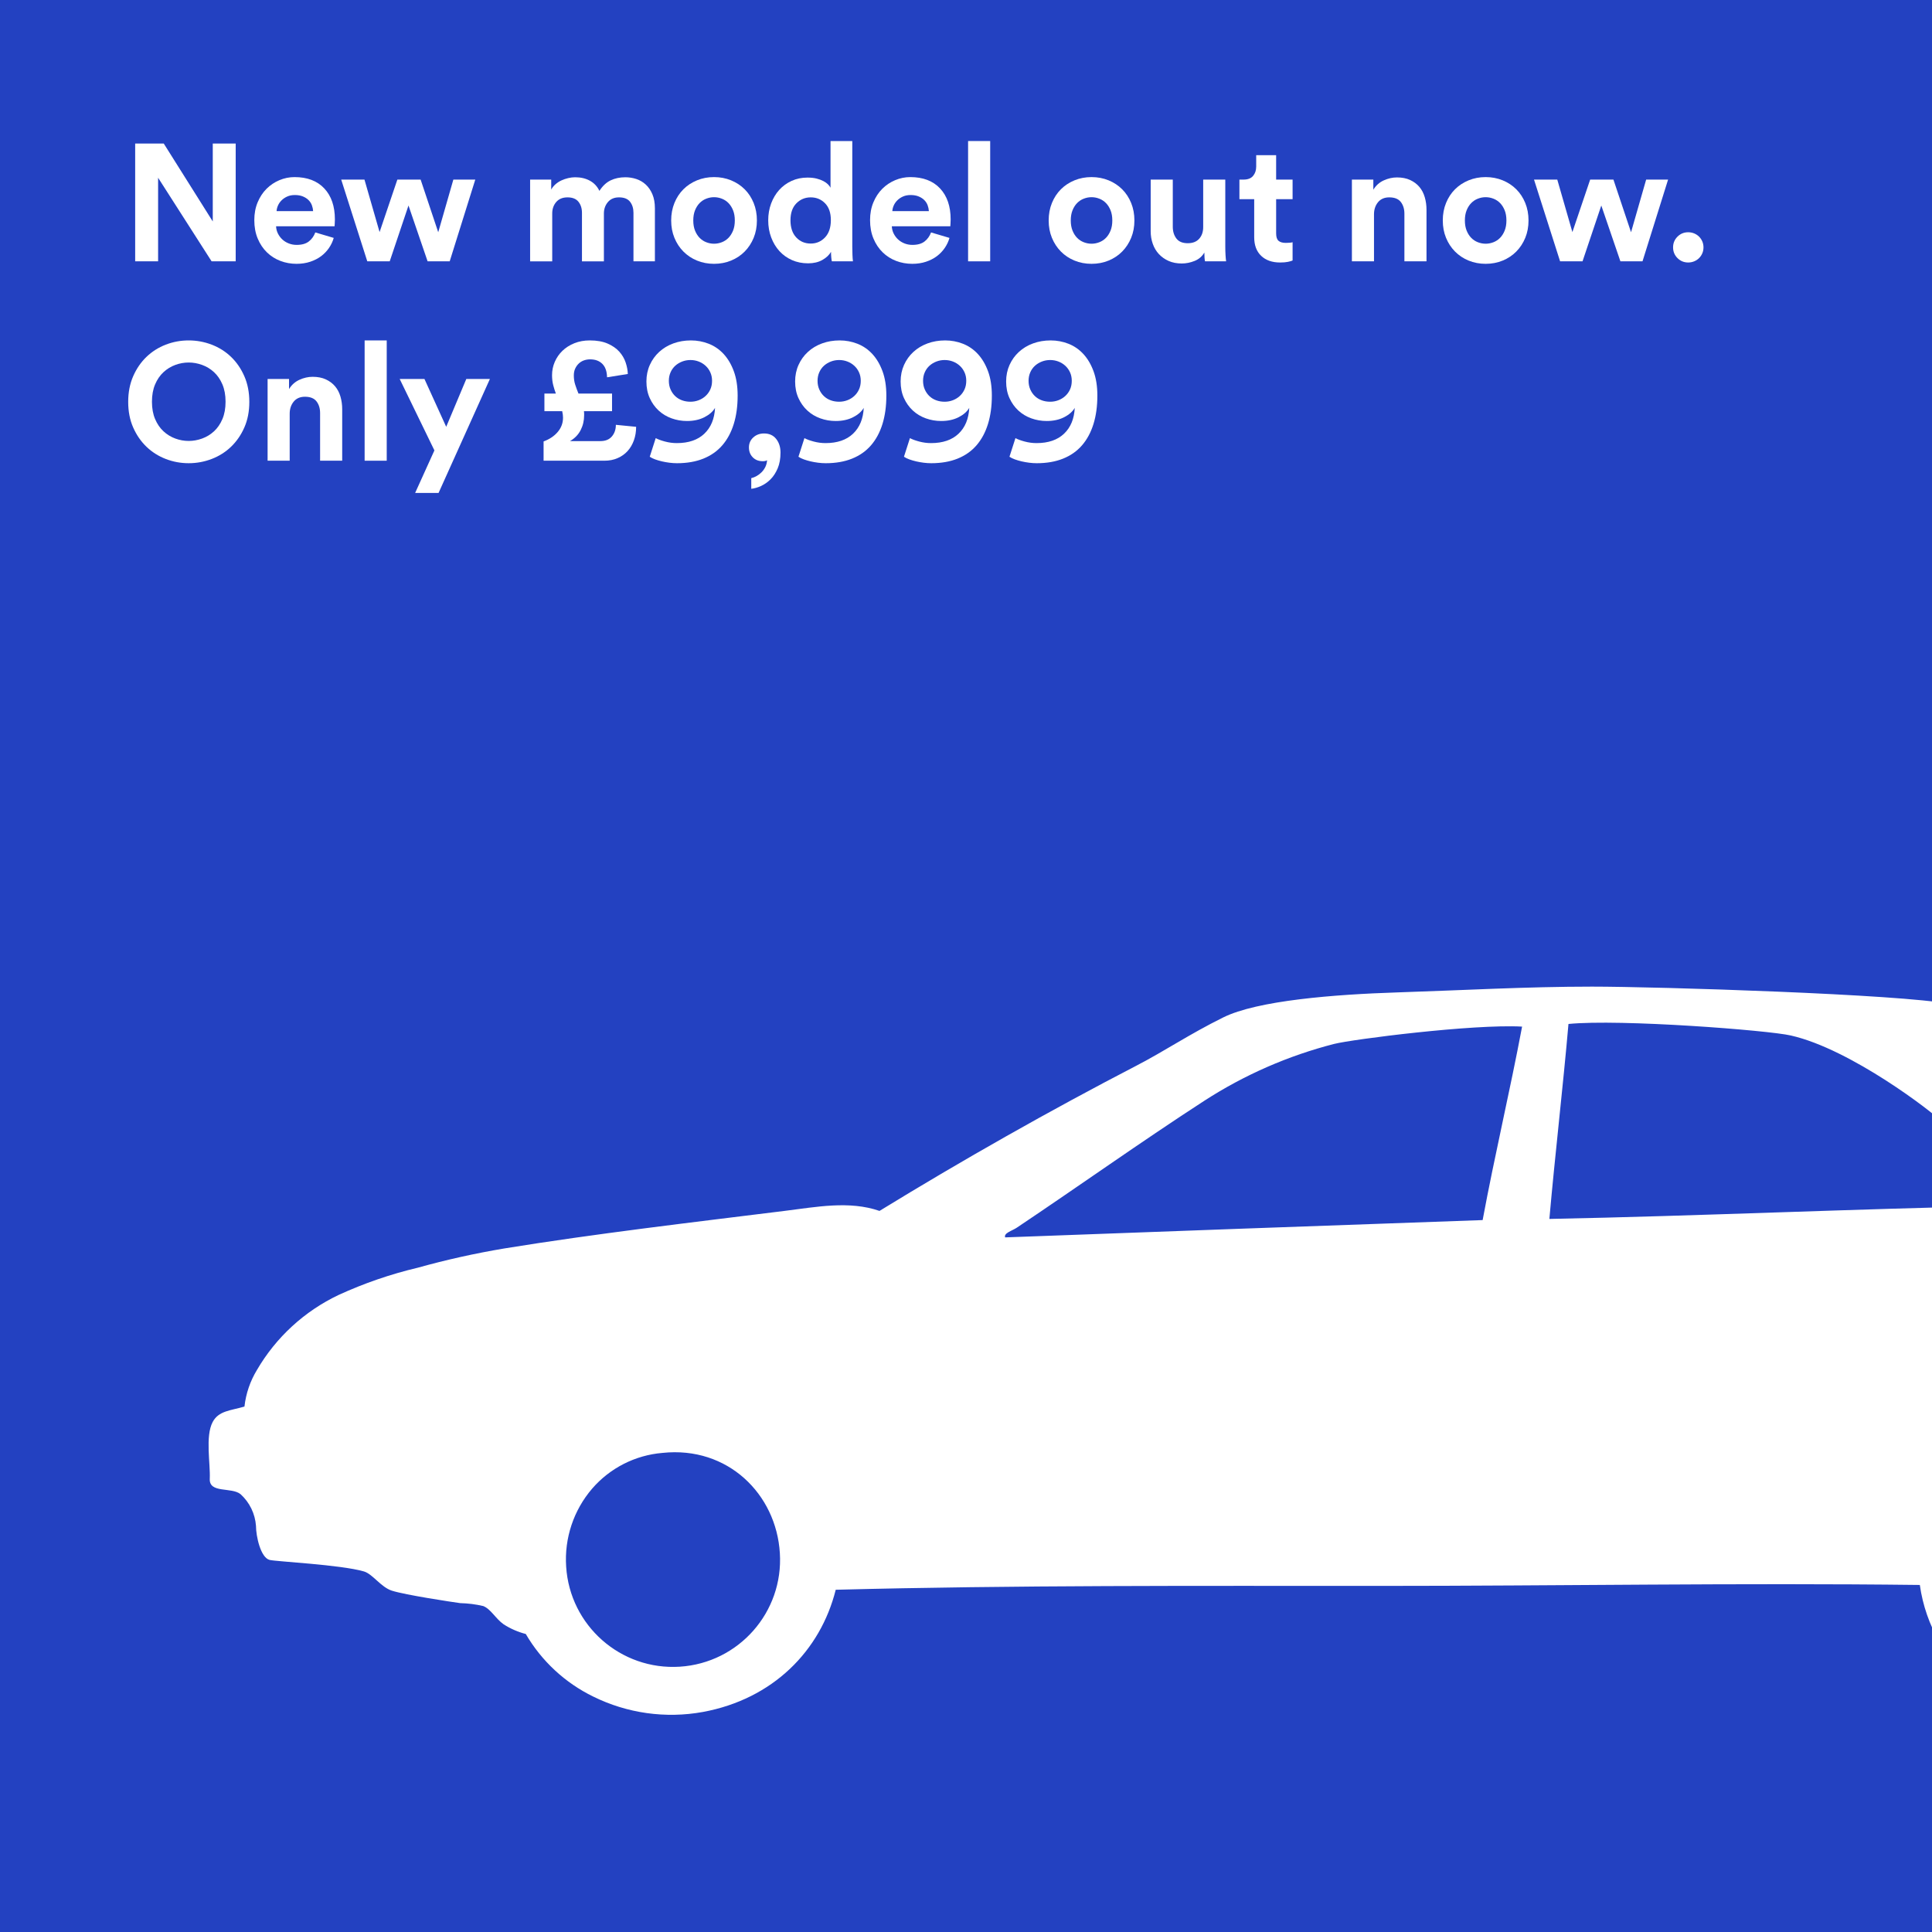
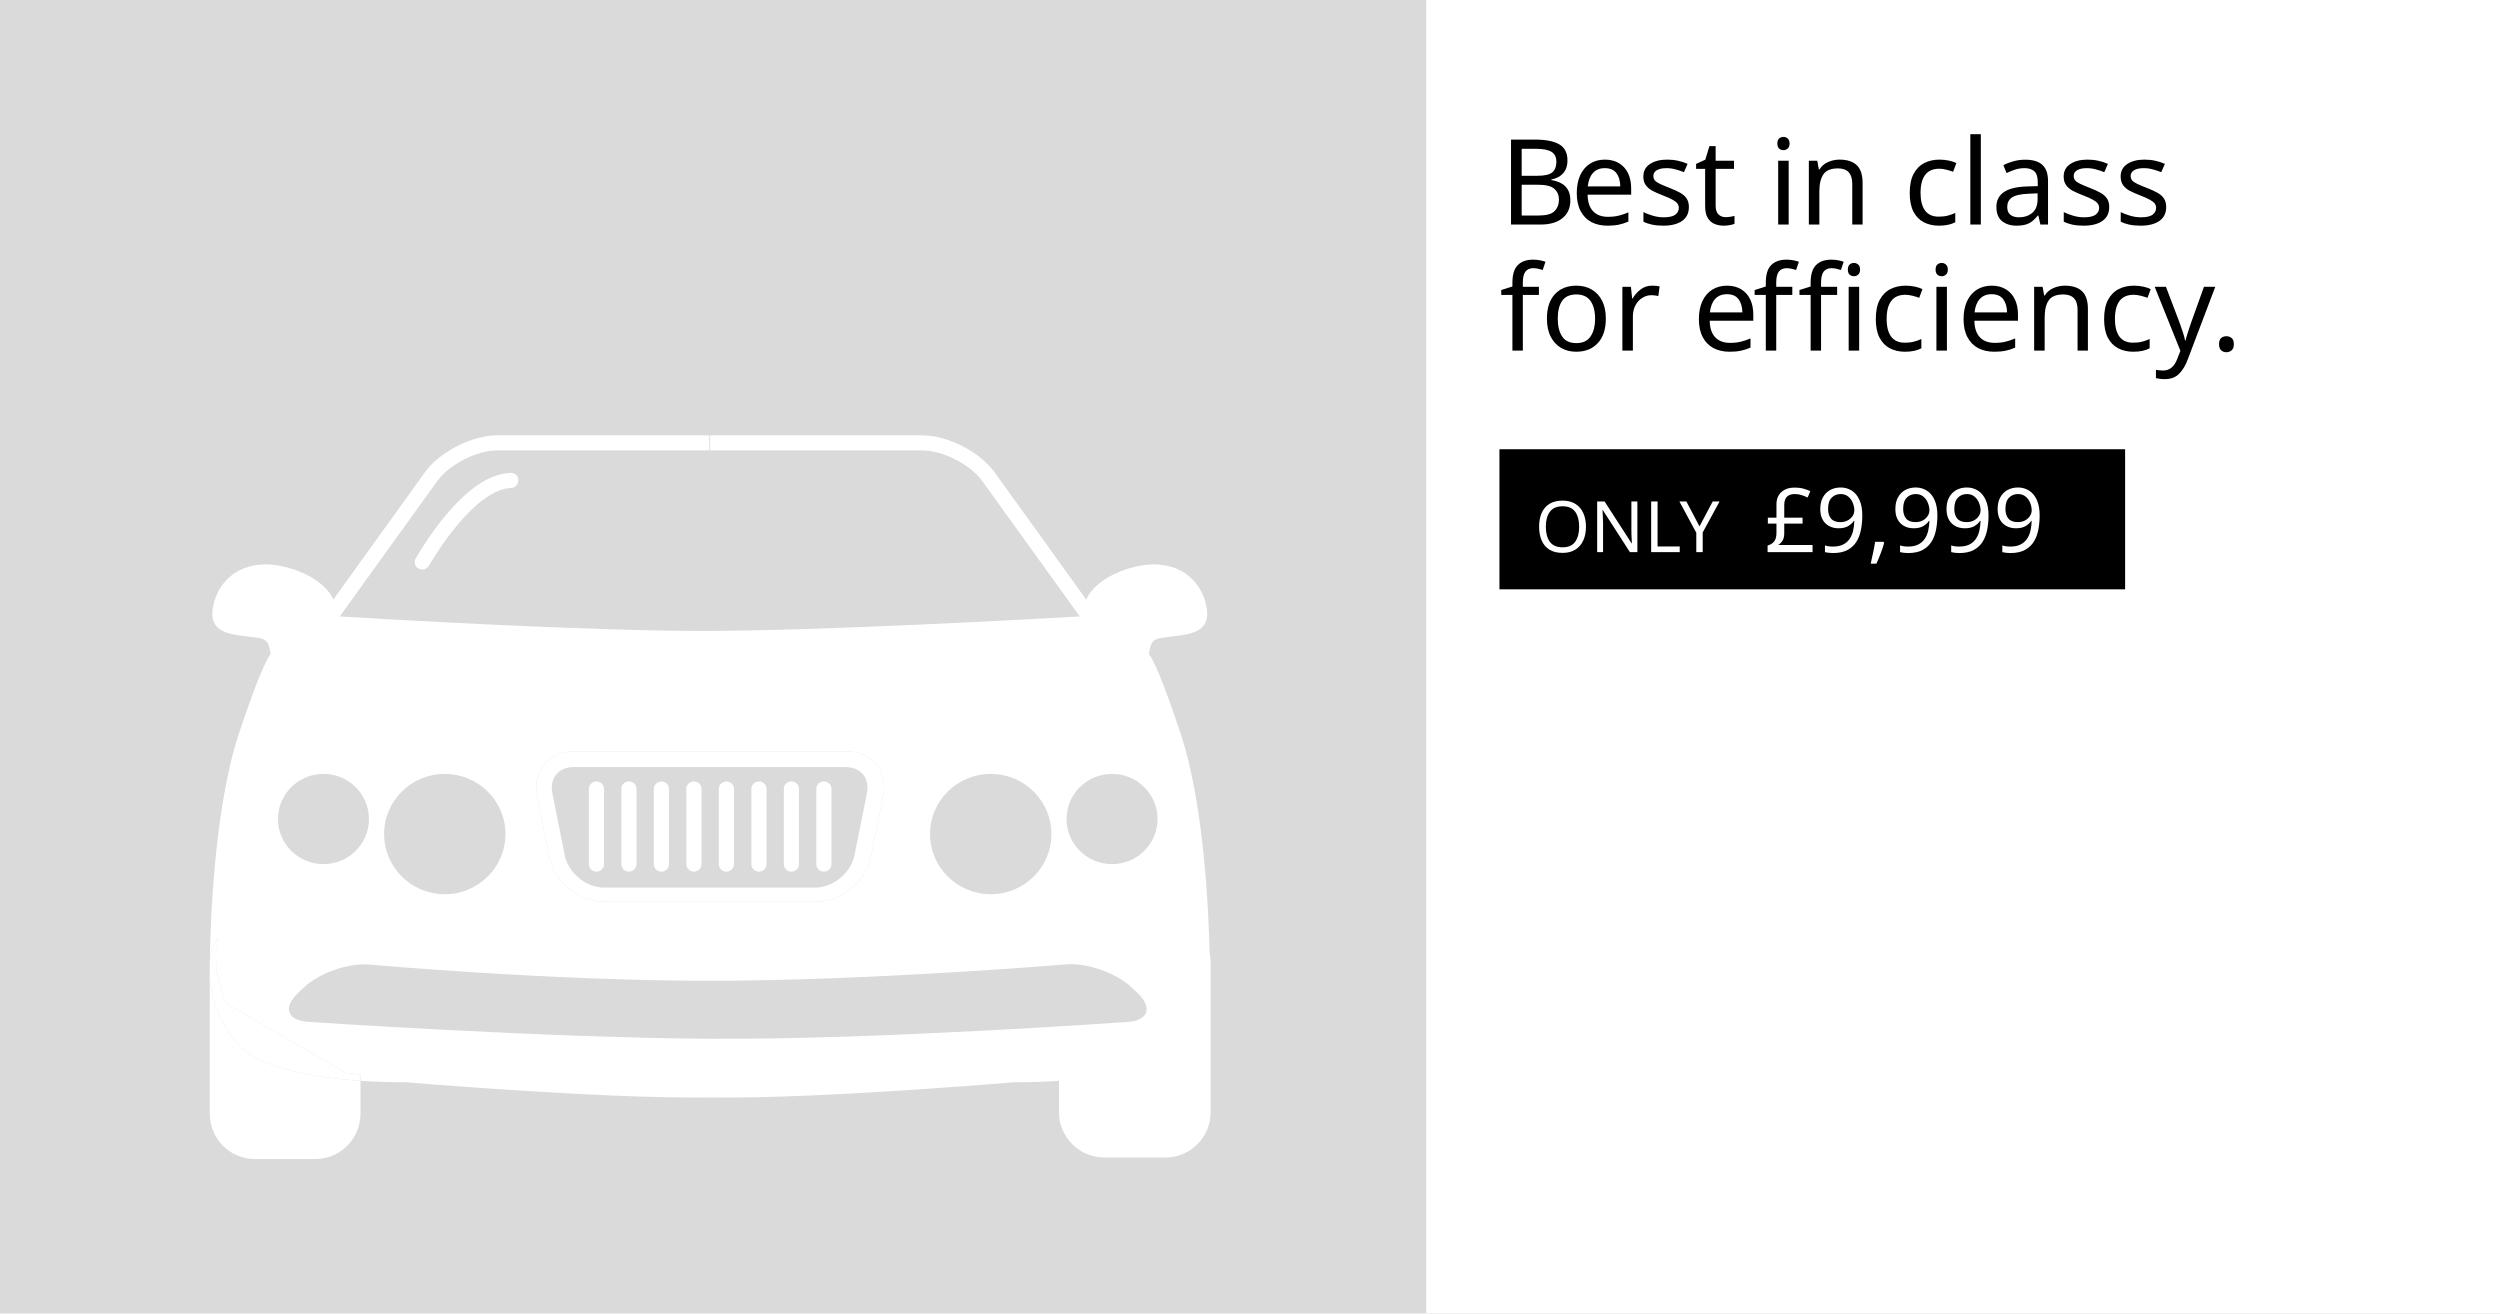
- <svg xmlns="http://www.w3.org/2000/svg" version="1.1" id="Layer_1" x="0px" y="0px" width="500px" height="500px" viewBox="-218 -218 500 500" enable-background="new -218 -218 500 500" xml:space="preserve">
-   <rect x="-218" y="-218" fill="#2341C1" width="500" height="500" />
+ <svg xmlns="http://www.w3.org/2000/svg" version="1.1" id="Ebene_1" x="0px" y="0px" width="476px" height="250px" viewBox="0 0 476 250" enable-background="new 0 0 476 250" xml:space="preserve">
+   <rect fill="#FFFFFF" width="476" height="250" />
+   <rect fill="#DADADA" width="271.553" height="250" />
+   <text transform="matrix(1 0 0 1 285.4941 42.7505)">
+     <tspan x="0" y="0" font-family="'CircularAir-Bold'" font-size="22.641">B</tspan>
+     <tspan x="13.471" y="0" font-family="'CircularAir-Bold'" font-size="22.641">est in class</tspan>
+     <tspan x="0" y="24" font-family="'CircularAir-Bold'" font-size="22.641">for e</tspan>
+     <tspan x="48.248" y="24" font-family="'CircularAir-Bold'" font-size="22.641">f</tspan>
+     <tspan x="56.783" y="24" font-family="'CircularAir-Bold'" font-size="22.641">ficiency.</tspan>
+   </text>
+   <rect x="285.494" y="85.536" width="119.128" height="26.673" />
+   <text transform="matrix(1 0 0 1 292.2178 105.1299)">
+     <tspan x="0" y="0" fill="#FFFFFF" font-family="'CircularAir-Bold'" font-size="13.531">ONLY </tspan>
+     <tspan x="43.785" y="0" fill="#FFFFFF" font-family="'CircularAir-Bold'" font-size="17.02">£9,999</tspan>
+   </text>
+   <path fill="#FFFFFF" d="M138.309,165.961c0.774,0,1.442-0.628,1.442-1.404v-14.379c0-0.745-0.637-1.394-1.442-1.394  c-0.774,0-1.442,0.628-1.442,1.394v14.379C136.867,165.312,137.513,165.961,138.309,165.961z" />
+   <path fill="#FFFFFF" d="M132.125,165.961c0.766,0,1.443-0.628,1.443-1.404v-14.379c0-0.745-0.648-1.394-1.443-1.394  c-0.775,0-1.451,0.628-1.451,1.394v14.379C130.674,165.312,131.32,165.961,132.125,165.961z" />
+   <path fill="#FFFFFF" d="M125.941,165.961c0.767,0,1.434-0.628,1.434-1.404v-14.379c0-0.745-0.648-1.394-1.434-1.394  s-1.453,0.628-1.453,1.394v14.379C124.488,165.312,125.138,165.961,125.941,165.961z" />
+   <path fill="#FFFFFF" d="M119.748,165.961c0.775,0,1.443-0.628,1.443-1.404v-14.379c0-0.745-0.647-1.394-1.443-1.394  c-0.774,0-1.441,0.628-1.441,1.394v14.379C118.307,165.312,118.953,165.961,119.748,165.961z" />
+   <path fill="#FFFFFF" d="M113.555,165.961c0.785,0,1.453-0.628,1.453-1.404v-14.379c0-0.745-0.648-1.394-1.453-1.394  c-0.766,0-1.434,0.628-1.434,1.394v14.379C112.121,165.312,112.77,165.961,113.555,165.961z" />
+   <path fill="#FFFFFF" d="M156.87,165.961c0.775,0,1.442-0.628,1.442-1.404v-14.379c0-0.745-0.646-1.394-1.442-1.394  c-0.774,0-1.442,0.628-1.442,1.394v14.379C155.427,165.312,156.075,165.961,156.87,165.961z" />
+   <path fill="#FFFFFF" d="M144.494,165.961c0.785,0,1.453-0.628,1.453-1.404v-14.379c0-0.745-0.649-1.394-1.453-1.394  c-0.766,0-1.434,0.628-1.434,1.394v14.379C143.06,165.312,143.698,165.961,144.494,165.961z" />
+   <path fill="#FFFFFF" d="M150.687,165.961c0.774,0,1.442-0.628,1.442-1.404v-14.379c0-0.745-0.648-1.394-1.442-1.394  c-0.776,0-1.444,0.628-1.444,1.394v14.379C149.243,165.312,149.891,165.961,150.687,165.961z" />
+   <path fill="#FFFFFF" d="M104.643,163.251c0.941,4.692,5.574,8.441,10.344,8.441h40.46c4.771,0,9.403-3.778,10.346-8.441  l2.376-11.759c0.942-4.7-2.17-8.441-6.94-8.441h-52.023c-4.76,0-7.881,3.771-6.938,8.441L104.643,163.251z M109.256,146.046h51.716  c2.945,0,4.663,2.11,4.085,5.024l-2.366,11.79c-0.657,3.327-4.094,6.144-7.461,6.144h-40.222c-3.396,0-6.803-2.788-7.48-6.144  l-2.355-11.79C104.593,148.175,106.331,146.046,109.256,146.046z" />
+   <path fill="#FFFFFF" d="M96.318,90.126c-3.888,0.511-7.795,3.553-11.681,8.266c-1.452,1.766-2.788,3.641-4.004,5.516  c-0.433,0.657-0.806,1.266-1.13,1.815c-0.205,0.334-0.344,0.579-0.412,0.707c0,0-0.54,1.187,0.6,1.816  c1.139,0.646,1.924-0.433,1.924-0.433c0.254-0.462,0.756-1.295,1.452-2.355c1.148-1.797,2.434-3.583,3.809-5.242  c3.455-4.201,6.871-6.851,9.814-7.244c0.257-0.038,0.502-0.06,0.747-0.06c0,0,1.236-0.155,1.236-1.472  c0-1.314-1.236-1.394-1.236-1.394C97.064,90.047,96.69,90.076,96.318,90.126z" />
+   <path fill="#FFFFFF" d="M39.938,185.14v-0.441C39.937,184.978,39.938,185.14,39.938,185.14z" />
+   <path fill="#FFFFFF" d="M39.938,183.393v1.306c0-0.322,0.003-0.808,0.011-1.459C39.947,183.291,39.938,183.34,39.938,183.393z" />
  <g>
-     <path fill="#FFFFFF" d="M329.915,228.554h-12.959c-8.789-1.761-16.234-4.557-22.66-9.716c-8.418-6.541-13.963-16.095-15.446-26.652   c-46.586-0.563-93.511,0.247-140.282,0.247s-94.079-0.208-140.283,0.996c-3.954,15.817-16.269,28.29-34.383,31.627   c-9.646,1.753-19.598,0.354-28.391-3.993c-7.283-3.553-13.354-9.19-17.442-16.188c-2.031-0.525-3.966-1.367-5.728-2.503   c-2.073-1.451-3.286-3.931-5.271-4.727c-1.958-0.463-3.962-0.71-5.974-0.757c-1.95-0.263-14.265-2.116-17.694-3.228   c-2.826-0.912-4.95-4.302-7.217-4.974c-6.043-1.754-22.733-2.549-24.42-2.981c-2.321-0.618-3.514-6.132-3.514-8.789   c-0.224-3.151-1.653-6.094-3.989-8.218c-2.336-1.915-8.167-0.139-7.974-3.992c0.193-3.847-1.212-10.998,0.753-14.697   c1.563-2.935,4.638-2.935,8.225-3.993c0.375-3.359,1.479-6.588,3.232-9.469c4.931-8.464,12.314-15.237,21.169-19.431   c6.561-3.005,13.407-5.368,20.432-7.028c7.38-2.062,14.863-3.723,22.416-4.989c23.332-3.796,48.436-6.727,72.505-9.716   c8.241-1.02,16.744-2.707,24.595,0C31.05,82.243,53.644,69.435,76.148,57.772c7.569-3.938,13.547-8.067,22.413-12.458   c8.874-4.395,28.729-5.954,45.103-6.482c16.373-0.525,33.38-1.495,50.332-1.495s80.158,1.97,92.438,4.483   c1.915,0.387,3.745,1.44,4.479,0.49c3.05,2.479,6.456,4.476,10.102,5.92c10.982,4.727,21.223,9.997,31.634,15.442   c9.407,4.938,20.791,11.032,30.383,16.689c3.221,1.9,6.928,4.989,9.963,5.727c2.563,0.286,5.159,0.367,7.738,0.247   c12.697,0.738,25.046,1.985,37.627,2.985c4.479,0.355,11.646-0.386,15.199,1.251c4.866,2.229,6.147,9.731,7.214,16.195   c2.131,12.751-0.788,23.688-1.491,34.623c3.932,1.567,7.5,1.444,10.226,3.521c2.07,1.916,3.614,4.341,4.479,7.028   c0.209,2.649,0.209,5.313,0,7.971c0.154,2.765-0.101,5.529-0.733,8.225c-1.359,3.669-6.21,4.108-8.226,7.222   c-1.352,2.054-1.753,6.077-2.494,7.027c-2.456,2.843-12.403,2.873-17.934,3.229c-14.056,0.935-27.062,1.761-40.113,2.255   c-7.028,0.225-13.717-0.548-20.188-0.247C363.967,211.617,350.706,223.333,329.915,228.554z M292.041,82.54   c-2.425-3.267-4.727-7.201-7.46-10.206c-2.217-2.39-23.563-18.833-39.11-22.347c-5.762-1.352-44.146-4.306-57.553-2.985   c-1.405,16.196-3.514,34.222-4.942,50.456c38.654-0.757,79.27-2.618,117.963-3.391C298.915,90.657,294.559,85.931,292.041,82.54z    M127.338,52.149c-11.925,3.051-23.277,8.017-33.627,14.705C77.238,77.536,61.089,89.059,45.121,99.74   c-1.178,0.791-3.41,1.37-2.985,2.494c41.157-1.533,82.345-3.027,123.57-4.479c3.151-16.952,7.028-33.167,10.21-50.069   c-12.773-0.703-43.96,3.302-48.562,4.464H127.338z M-64.752,167.256c-4.8,5.583-7.217,12.835-6.727,20.188   c0.969,15.269,14.137,26.869,29.409,25.896c15.272-0.973,26.865-14.133,25.896-29.409c-0.934-15.23-13.457-27.727-30.394-25.919   C-53.604,158.598-60.134,161.919-64.752,167.256z M306.746,167.503c-6.773,4.749-10.921,12.411-11.206,20.675   c-0.688,10.41,4.51,20.319,13.461,25.671c18.983,11.168,40.593-2.965,41.844-22.173c0.587-15.516-11.507-28.567-27.022-29.154   C317.744,162.289,311.751,164.035,306.746,167.503z" />
+     <path fill="#FFFFFF" d="M230.301,181.312c-0.188-8.333-1.09-28.445-5.576-41.844c-3.592-10.768-5.251-14.026-5.987-14.958   c0.314-1.298,0.216-2.681,2.141-3.015c4.239-0.746,9.854-0.235,8.854-5.859c-1.001-5.625-5.899-9.1-12.466-7.961   c-3.672,0.648-6.773,2.208-8.678,4.024l-0.923,1.021c-0.372,0.481-0.647,0.973-0.834,1.462l-0.893-1.236l-0.982-1.374   L189.331,89.87c-2.777-3.848-8.933-6.979-13.684-6.979h-40.43v2.866h40.43c3.829,0,9.109,2.679,11.337,5.781l17.503,24.303   l1.098,1.532c-9.029,0.511-49.401,2.757-71.79,2.757c-22.419,0-60.681-2.246-69.104-2.757l1.1-1.532l17.503-24.303   c2.228-3.103,7.508-5.781,11.335-5.781h40.433v-2.866H94.629c-4.749,0-10.913,3.131-13.682,6.979L65.32,111.573l-0.981,1.374   l-0.903,1.236c-0.176-0.489-0.46-0.98-0.822-1.462l-0.924-1.021c-1.904-1.816-5.016-3.376-8.688-4.024   c-6.566-1.139-11.455,2.336-12.456,7.961c-1.001,5.624,4.612,5.113,8.854,5.859c1.925,0.334,1.826,1.717,2.142,3.015   c-0.737,0.932-2.396,4.19-5.988,14.958c-4.879,14.591-5.521,37.135-5.604,43.771c0.03-1.725,0.547-3.321,1.442-4.665l-0.137,6.41   l1.549,5.869l22.97,13.397l2.866,0.344v1.195c2.6,0.176,5.482,0.276,8.676,0.276c0,0,36.967,3.113,56.695,2.887v0.02h2.513v-0.02   c19.649,0.256,56.439-2.887,56.439-2.887c3.189,0,6.065-0.097,8.667-0.273v5.978c0,4.76,3.896,8.627,8.668,8.627h11.543   c4.78,0,8.658-3.836,8.658-8.627v-28.592C230.499,182.538,230.429,181.912,230.301,181.312z M188.634,147.351   c6.38,0,11.553,5.124,11.553,11.445c0,6.341-5.173,11.465-11.553,11.465c-6.381,0-11.554-5.124-11.554-11.465   C177.081,152.475,182.253,147.351,188.634,147.351z M109.205,143.051h52.023c4.771,0,7.883,3.741,6.94,8.441l-2.376,11.759   c-0.942,4.663-5.574,8.441-10.346,8.441h-40.46c-4.77,0-9.402-3.749-10.344-8.441l-2.376-11.759   C101.324,146.821,104.445,143.051,109.205,143.051z M84.688,147.351c6.379,0,11.552,5.124,11.552,11.445   c0,6.341-5.173,11.465-11.552,11.465c-6.381,0-11.553-5.124-11.553-11.465C73.135,152.475,78.307,147.351,84.688,147.351z    M61.59,147.351c4.781,0,8.658,3.848,8.658,8.588c0,4.742-3.877,8.589-8.658,8.589c-4.789,0-8.666-3.847-8.666-8.589   C52.924,151.198,56.801,147.351,61.59,147.351z M214.654,194.583c0,0-47.674,3.407-79.437,3.199   c-31.762-0.195-76.512-3.219-76.512-3.219c-3.986-0.254-4.889-2.689-2.021-5.438l1.148-1.09c2.875-2.748,8.402-4.702,12.387-4.388   c0,0,34.433,3.093,64.998,3.093c30.556,0,67.914-3.132,67.914-3.132c3.947-0.294,9.502,1.689,12.359,4.427l1.148,1.09   C219.503,191.874,218.64,194.328,214.654,194.583z M211.73,164.527c-4.781,0-8.658-3.847-8.658-8.589   c0-4.74,3.877-8.588,8.658-8.588c4.79,0,8.668,3.848,8.668,8.588C220.398,160.681,216.52,164.527,211.73,164.527z" />
+     <path fill="#FFFFFF" d="M46.013,199.55c-3.444-3.21-6.193-9.657-6.075-14.41v26.896c0,4.81,3.848,8.647,8.607,8.647H60.02   c4.752,0,8.619-3.876,8.619-8.647v-6.245C50.257,204.551,46.013,199.55,46.013,199.55z" />
  </g>
-   <g>
-     <path fill="#FFFFFF" d="M-163.237-150.368l-13.846-21.629v21.629h-5.934v-30.487h7.396l12.685,20.167v-20.167h5.934v30.487   H-163.237z" />
-     <path fill="#FFFFFF" d="M-131.631-156.431c-0.258,0.918-0.667,1.785-1.226,2.602s-1.24,1.526-2.042,2.128   c-0.803,0.602-1.742,1.083-2.816,1.44c-1.075,0.358-2.258,0.538-3.548,0.538c-1.462,0-2.853-0.251-4.171-0.752   c-1.319-0.501-2.48-1.24-3.483-2.214c-1.004-0.975-1.799-2.165-2.387-3.569c-0.588-1.404-0.881-2.995-0.881-4.773   c0-1.691,0.286-3.225,0.86-4.601c0.573-1.376,1.34-2.543,2.301-3.504c0.96-0.96,2.071-1.705,3.333-2.236   c1.261-0.53,2.565-0.795,3.913-0.795c3.296,0,5.862,0.975,7.697,2.924c1.834,1.95,2.752,4.63,2.752,8.041   c0,0.402-0.015,0.781-0.043,1.14c-0.029,0.358-0.043,0.566-0.043,0.623h-15.136c0.028,0.688,0.193,1.327,0.494,1.914   c0.301,0.588,0.688,1.097,1.161,1.527c0.473,0.43,1.024,0.767,1.655,1.01c0.63,0.244,1.304,0.366,2.021,0.366   c1.347,0,2.401-0.301,3.161-0.903c0.759-0.602,1.312-1.376,1.656-2.322L-131.631-156.431z M-136.963-163.354   c-0.029-0.516-0.136-1.025-0.323-1.527c-0.187-0.501-0.473-0.946-0.86-1.333c-0.387-0.387-0.875-0.702-1.462-0.946   c-0.588-0.243-1.283-0.366-2.085-0.366c-0.746,0-1.405,0.129-1.978,0.387c-0.574,0.258-1.061,0.588-1.462,0.989   c-0.402,0.401-0.709,0.846-0.925,1.333c-0.215,0.488-0.337,0.975-0.365,1.462H-136.963z" />
-     <path fill="#FFFFFF" d="M-109.143-171.524l4.558,13.631l3.913-13.631h5.676l-6.622,21.156h-5.719l-4.945-14.448l-4.859,14.448   h-5.805l-6.751-21.156h6.02l3.913,13.588l4.601-13.588H-109.143z" />
-     <path fill="#FFFFFF" d="M-80.806-150.368v-21.156h5.461v2.58c0.286-0.516,0.659-0.974,1.118-1.376   c0.458-0.401,0.968-0.731,1.527-0.989c0.559-0.258,1.146-0.458,1.763-0.602c0.616-0.143,1.211-0.215,1.785-0.215   c1.462,0,2.737,0.301,3.827,0.903c1.089,0.602,1.906,1.477,2.451,2.623c0.831-1.29,1.806-2.2,2.924-2.73   c1.118-0.53,2.379-0.795,3.784-0.795c0.974,0,1.92,0.15,2.838,0.451c0.917,0.301,1.734,0.782,2.451,1.44   c0.716,0.66,1.29,1.499,1.72,2.516c0.43,1.018,0.645,2.229,0.645,3.634v13.717h-5.547v-12.556c0-1.146-0.294-2.1-0.881-2.859   c-0.588-0.759-1.542-1.14-2.859-1.14c-1.233,0-2.193,0.409-2.881,1.226c-0.688,0.817-1.032,1.799-1.032,2.946v12.384h-5.676   v-12.556c0-1.146-0.301-2.1-0.903-2.859c-0.602-0.759-1.548-1.14-2.838-1.14c-1.262,0-2.236,0.402-2.924,1.204   c-0.688,0.803-1.032,1.792-1.032,2.967v12.384H-80.806z" />
-     <path fill="#FFFFFF" d="M-33.206-172.169c1.576,0,3.045,0.279,4.407,0.838c1.361,0.559,2.537,1.333,3.526,2.322   c0.989,0.989,1.763,2.171,2.322,3.548c0.559,1.376,0.838,2.881,0.838,4.515c0,1.634-0.279,3.132-0.838,4.494   c-0.559,1.362-1.333,2.544-2.322,3.547c-0.989,1.004-2.165,1.785-3.526,2.344c-1.362,0.559-2.831,0.838-4.407,0.838   c-1.577,0-3.046-0.279-4.408-0.838c-1.362-0.559-2.537-1.34-3.526-2.344c-0.989-1.003-1.763-2.186-2.322-3.547   c-0.559-1.361-0.838-2.859-0.838-4.494c0-1.634,0.28-3.139,0.838-4.515c0.559-1.376,1.333-2.559,2.322-3.548   c0.989-0.989,2.164-1.763,3.526-2.322C-36.252-171.89-34.783-172.169-33.206-172.169z M-33.206-154.926   c0.688,0,1.361-0.129,2.021-0.387c0.659-0.258,1.232-0.638,1.72-1.14c0.487-0.501,0.882-1.125,1.183-1.871   c0.301-0.745,0.452-1.619,0.452-2.623c0-1.003-0.151-1.877-0.452-2.623c-0.301-0.745-0.695-1.369-1.183-1.87   c-0.488-0.501-1.061-0.882-1.72-1.14c-0.66-0.258-1.333-0.387-2.021-0.387s-1.362,0.129-2.021,0.387   c-0.66,0.258-1.233,0.638-1.72,1.14c-0.488,0.501-0.881,1.125-1.183,1.87c-0.301,0.746-0.451,1.62-0.451,2.623   c0,1.004,0.15,1.878,0.451,2.623c0.301,0.746,0.695,1.369,1.183,1.871c0.487,0.502,1.06,0.881,1.72,1.14   C-34.567-155.055-33.894-154.926-33.206-154.926z" />
-     <path fill="#FFFFFF" d="M2.571-154.195c0,0.717,0.014,1.427,0.043,2.128c0.028,0.703,0.071,1.269,0.129,1.699h-5.461   c-0.058-0.229-0.107-0.573-0.151-1.032c-0.043-0.458-0.064-0.931-0.064-1.419c-0.488,0.832-1.24,1.534-2.257,2.107   c-1.018,0.573-2.243,0.86-3.676,0.86c-1.52,0-2.91-0.28-4.171-0.838c-1.262-0.559-2.343-1.333-3.247-2.322   c-0.903-0.989-1.612-2.164-2.128-3.526c-0.516-1.361-0.774-2.845-0.774-4.451c0-1.548,0.25-2.995,0.752-4.343   c0.501-1.347,1.197-2.516,2.085-3.504c0.888-0.989,1.957-1.77,3.204-2.344c1.247-0.573,2.616-0.86,4.106-0.86   c0.917,0,1.713,0.086,2.387,0.258c0.673,0.172,1.253,0.387,1.741,0.645c0.487,0.258,0.882,0.538,1.183,0.838   c0.301,0.301,0.523,0.595,0.667,0.882V-181.5h5.633V-154.195z M-13.425-160.989c0,1.892,0.494,3.369,1.483,4.429   c0.989,1.061,2.243,1.591,3.763,1.591c1.462,0,2.694-0.53,3.698-1.591c1.003-1.061,1.505-2.551,1.505-4.472   c0-1.892-0.502-3.347-1.505-4.364c-1.004-1.018-2.236-1.527-3.698-1.527c-1.462,0-2.703,0.516-3.72,1.548   C-12.917-164.343-13.425-162.881-13.425-160.989z" />
-     <path fill="#FFFFFF" d="M27.725-156.431c-0.258,0.918-0.667,1.785-1.226,2.602s-1.24,1.526-2.042,2.128   c-0.803,0.602-1.742,1.083-2.816,1.44c-1.075,0.358-2.258,0.538-3.548,0.538c-1.462,0-2.853-0.251-4.171-0.752   c-1.319-0.501-2.48-1.24-3.483-2.214c-1.004-0.975-1.799-2.165-2.387-3.569c-0.588-1.404-0.881-2.995-0.881-4.773   c0-1.691,0.286-3.225,0.86-4.601c0.573-1.376,1.34-2.543,2.301-3.504c0.96-0.96,2.071-1.705,3.333-2.236   c1.261-0.53,2.565-0.795,3.913-0.795c3.296,0,5.862,0.975,7.697,2.924c1.834,1.95,2.752,4.63,2.752,8.041   c0,0.402-0.015,0.781-0.043,1.14c-0.029,0.358-0.043,0.566-0.043,0.623H12.804c0.028,0.688,0.193,1.327,0.494,1.914   c0.301,0.588,0.688,1.097,1.161,1.527c0.473,0.43,1.024,0.767,1.655,1.01c0.63,0.244,1.304,0.366,2.021,0.366   c1.347,0,2.401-0.301,3.161-0.903c0.759-0.602,1.312-1.376,1.656-2.322L27.725-156.431z M22.393-163.354   c-0.029-0.516-0.136-1.025-0.323-1.527c-0.187-0.501-0.473-0.946-0.86-1.333c-0.387-0.387-0.875-0.702-1.462-0.946   c-0.588-0.243-1.283-0.366-2.085-0.366c-0.746,0-1.405,0.129-1.978,0.387c-0.574,0.258-1.061,0.588-1.462,0.989   c-0.402,0.401-0.709,0.846-0.925,1.333c-0.215,0.488-0.337,0.975-0.365,1.462H22.393z" />
-     <path fill="#FFFFFF" d="M32.541-150.368V-181.5h5.719v31.132H32.541z" />
-     <path fill="#FFFFFF" d="M64.489-172.169c1.576,0,3.046,0.279,4.408,0.838c1.361,0.559,2.537,1.333,3.525,2.322   c0.989,0.989,1.764,2.171,2.322,3.548c0.559,1.376,0.839,2.881,0.839,4.515c0,1.634-0.28,3.132-0.839,4.494   c-0.559,1.362-1.333,2.544-2.322,3.547c-0.988,1.004-2.164,1.785-3.525,2.344c-1.362,0.559-2.832,0.838-4.408,0.838   s-3.046-0.279-4.407-0.838c-1.362-0.559-2.537-1.34-3.526-2.344c-0.988-1.003-1.763-2.186-2.321-3.547   c-0.56-1.361-0.839-2.859-0.839-4.494c0-1.634,0.279-3.139,0.839-4.515c0.559-1.376,1.333-2.559,2.321-3.548   c0.989-0.989,2.164-1.763,3.526-2.322C61.443-171.89,62.913-172.169,64.489-172.169z M64.489-154.926   c0.688,0,1.361-0.129,2.021-0.387c0.659-0.258,1.232-0.638,1.72-1.14c0.487-0.501,0.882-1.125,1.183-1.871   c0.301-0.745,0.451-1.619,0.451-2.623c0-1.003-0.15-1.877-0.451-2.623c-0.301-0.745-0.695-1.369-1.183-1.87s-1.061-0.882-1.72-1.14   c-0.66-0.258-1.333-0.387-2.021-0.387c-0.688,0-1.361,0.129-2.021,0.387c-0.66,0.258-1.233,0.638-1.72,1.14   c-0.488,0.501-0.882,1.125-1.183,1.87c-0.302,0.746-0.452,1.62-0.452,2.623c0,1.004,0.15,1.878,0.452,2.623   c0.301,0.746,0.694,1.369,1.183,1.871c0.486,0.502,1.06,0.881,1.72,1.14C63.128-155.055,63.802-154.926,64.489-154.926z" />
-     <path fill="#FFFFFF" d="M93.859-150.368c-0.059-0.229-0.102-0.559-0.13-0.989c-0.028-0.43-0.043-0.86-0.043-1.29   c-0.573,1.003-1.412,1.727-2.515,2.171c-1.104,0.444-2.215,0.667-3.333,0.667c-1.29,0-2.43-0.223-3.418-0.667   c-0.989-0.444-1.828-1.039-2.516-1.785c-0.688-0.745-1.212-1.626-1.569-2.645c-0.359-1.017-0.538-2.1-0.538-3.247v-13.373h5.719   v12.212c0,1.204,0.308,2.214,0.925,3.031c0.616,0.817,1.598,1.226,2.945,1.226c1.29,0,2.279-0.387,2.967-1.161   c0.688-0.774,1.032-1.777,1.032-3.01v-12.298h5.719v17.329c0,0.832,0.021,1.584,0.065,2.258c0.043,0.674,0.092,1.197,0.15,1.569   H93.859z" />
-     <path fill="#FFFFFF" d="M112.264-171.524h4.257v5.074h-4.257v8.858c0,0.918,0.207,1.556,0.623,1.914   c0.415,0.359,1.039,0.538,1.87,0.538c0.345,0,0.688-0.014,1.032-0.043c0.344-0.028,0.587-0.071,0.731-0.129v4.73   c-0.259,0.115-0.652,0.229-1.183,0.344c-0.531,0.114-1.212,0.172-2.043,0.172c-2.063,0-3.697-0.573-4.901-1.72   c-1.204-1.146-1.807-2.752-1.807-4.816v-9.847h-3.827v-5.074h1.075c1.118,0,1.942-0.323,2.473-0.968s0.796-1.44,0.796-2.386v-2.967   h5.16V-171.524z" />
-     <path fill="#FFFFFF" d="M137.59-150.368h-5.72v-21.156h5.547v2.623c0.659-1.089,1.555-1.892,2.688-2.408s2.272-0.774,3.419-0.774   c1.318,0,2.458,0.222,3.418,0.667c0.961,0.445,1.756,1.039,2.387,1.784c0.631,0.746,1.097,1.634,1.397,2.666   c0.302,1.032,0.452,2.122,0.452,3.268v13.33h-5.72v-12.341c0-1.204-0.308-2.208-0.924-3.01c-0.617-0.802-1.613-1.204-2.989-1.204   c-1.262,0-2.235,0.423-2.924,1.269c-0.688,0.846-1.031,1.885-1.031,3.118V-150.368z" />
-     <path fill="#FFFFFF" d="M166.485-172.169c1.576,0,3.046,0.279,4.408,0.838c1.361,0.559,2.537,1.333,3.525,2.322   c0.989,0.989,1.764,2.171,2.322,3.548c0.559,1.376,0.839,2.881,0.839,4.515c0,1.634-0.28,3.132-0.839,4.494   c-0.559,1.362-1.333,2.544-2.322,3.547c-0.988,1.004-2.164,1.785-3.525,2.344c-1.362,0.559-2.832,0.838-4.408,0.838   s-3.046-0.279-4.407-0.838c-1.362-0.559-2.537-1.34-3.526-2.344c-0.988-1.003-1.763-2.186-2.321-3.547   c-0.56-1.361-0.839-2.859-0.839-4.494c0-1.634,0.279-3.139,0.839-4.515c0.559-1.376,1.333-2.559,2.321-3.548   c0.989-0.989,2.164-1.763,3.526-2.322C163.439-171.89,164.909-172.169,166.485-172.169z M166.485-154.926   c0.688,0,1.361-0.129,2.021-0.387c0.659-0.258,1.232-0.638,1.72-1.14c0.487-0.501,0.882-1.125,1.183-1.871   c0.301-0.745,0.451-1.619,0.451-2.623c0-1.003-0.15-1.877-0.451-2.623c-0.301-0.745-0.695-1.369-1.183-1.87s-1.061-0.882-1.72-1.14   c-0.66-0.258-1.333-0.387-2.021-0.387c-0.688,0-1.361,0.129-2.021,0.387c-0.66,0.258-1.233,0.638-1.72,1.14   c-0.488,0.501-0.882,1.125-1.183,1.87c-0.302,0.746-0.452,1.62-0.452,2.623c0,1.004,0.15,1.878,0.452,2.623   c0.301,0.746,0.694,1.369,1.183,1.871c0.486,0.502,1.06,0.881,1.72,1.14C165.124-155.055,165.798-154.926,166.485-154.926z" />
-     <path fill="#FFFFFF" d="M199.554-171.524l4.558,13.631l3.913-13.631h5.676l-6.622,21.156h-5.719l-4.945-14.448l-4.858,14.448   h-5.806l-6.751-21.156h6.021l3.913,13.588l4.601-13.588H199.554z" />
-     <path fill="#FFFFFF" d="M214.99-153.98c0-1.089,0.38-2.014,1.14-2.774c0.759-0.759,1.684-1.139,2.773-1.139   c0.544,0,1.061,0.101,1.548,0.301c0.487,0.201,0.91,0.48,1.269,0.838c0.358,0.359,0.638,0.774,0.839,1.247   c0.2,0.473,0.301,0.982,0.301,1.527c0,0.545-0.101,1.053-0.301,1.526c-0.201,0.473-0.48,0.889-0.839,1.247   c-0.358,0.359-0.781,0.638-1.269,0.838s-1.004,0.301-1.548,0.301c-1.09,0-2.015-0.379-2.773-1.139   C215.37-151.966,214.99-152.891,214.99-153.98z" />
-     <path fill="#FFFFFF" d="M-184.823-113.99c0-2.465,0.43-4.679,1.29-6.644c0.86-1.963,2.006-3.633,3.44-5.009   c1.433-1.376,3.096-2.43,4.988-3.161s3.87-1.096,5.934-1.096s4.049,0.365,5.956,1.096c1.906,0.731,3.576,1.785,5.009,3.161   c1.433,1.376,2.58,3.046,3.44,5.009c0.86,1.964,1.29,4.179,1.29,6.644c0,2.466-0.43,4.673-1.29,6.622   c-0.86,1.95-2.007,3.612-3.44,4.988c-1.434,1.376-3.104,2.429-5.009,3.16c-1.907,0.731-3.892,1.097-5.956,1.097   s-4.042-0.366-5.934-1.097s-3.555-1.784-4.988-3.16c-1.434-1.376-2.58-3.039-3.44-4.988   C-184.393-109.317-184.823-111.524-184.823-113.99z M-178.674-114.033c0,1.72,0.272,3.218,0.817,4.494   c0.544,1.276,1.269,2.33,2.171,3.161c0.903,0.832,1.92,1.455,3.053,1.87c1.132,0.416,2.286,0.624,3.461,0.624   c1.175,0,2.336-0.208,3.483-0.624c1.146-0.415,2.171-1.039,3.075-1.87c0.903-0.831,1.626-1.885,2.171-3.161   c0.544-1.275,0.817-2.773,0.817-4.494c0-1.72-0.273-3.217-0.817-4.493c-0.545-1.275-1.269-2.329-2.171-3.161   c-0.903-0.831-1.929-1.455-3.075-1.871c-1.147-0.415-2.308-0.624-3.483-0.624c-1.176,0-2.33,0.208-3.461,0.624   c-1.133,0.416-2.15,1.04-3.053,1.871c-0.903,0.832-1.627,1.885-2.171,3.161C-178.402-117.25-178.674-115.753-178.674-114.033z" />
-     <path fill="#FFFFFF" d="M-143.027-98.768h-5.719v-21.156h5.547v2.623c0.659-1.089,1.555-1.892,2.688-2.408   c1.132-0.516,2.271-0.774,3.418-0.774c1.318,0,2.458,0.222,3.418,0.667c0.96,0.445,1.755,1.039,2.387,1.784   c0.63,0.746,1.096,1.634,1.397,2.666c0.301,1.032,0.451,2.122,0.451,3.268v13.33h-5.719v-12.341c0-1.204-0.309-2.208-0.925-3.01   c-0.617-0.802-1.612-1.204-2.988-1.204c-1.262,0-2.236,0.423-2.924,1.269c-0.688,0.846-1.032,1.885-1.032,3.118V-98.768z" />
-     <path fill="#FFFFFF" d="M-123.634-98.768V-129.9h5.719v31.132H-123.634z" />
-     <path fill="#FFFFFF" d="M-110.563-90.426l4.988-11.008l-8.987-18.49h6.407l5.633,12.384l5.203-12.384h6.106L-104.5-90.426H-110.563   z" />
-     <path fill="#FFFFFF" d="M-74.142-116.14c-0.258-0.688-0.488-1.419-0.688-2.193c-0.201-0.774-0.301-1.634-0.301-2.58   c0-1.204,0.237-2.35,0.71-3.44c0.473-1.089,1.132-2.042,1.978-2.859c0.845-0.817,1.871-1.469,3.075-1.957   c1.204-0.487,2.537-0.731,3.999-0.731c1.834,0,3.375,0.272,4.623,0.817c1.247,0.545,2.25,1.24,3.01,2.085   c0.759,0.846,1.312,1.785,1.656,2.816c0.344,1.032,0.53,2.021,0.559,2.967l-5.375,0.86c-0.029-1.519-0.43-2.673-1.204-3.461   c-0.774-0.788-1.835-1.183-3.182-1.183c-0.545,0-1.068,0.086-1.569,0.258c-0.502,0.172-0.946,0.438-1.333,0.796   c-0.387,0.358-0.703,0.795-0.946,1.311c-0.244,0.516-0.365,1.118-0.365,1.806c0,0.86,0.122,1.663,0.365,2.408   c0.244,0.746,0.523,1.505,0.839,2.279h8.686v4.558h-7.267c0.028,0.201,0.043,0.387,0.043,0.559s0,0.344,0,0.516   c0,1.376-0.301,2.652-0.903,3.827c-0.602,1.176-1.52,2.122-2.752,2.838h7.869c1.29,0,2.279-0.401,2.967-1.204   c0.688-0.802,1.032-1.806,1.032-3.01l5.246,0.516c0,1.262-0.193,2.43-0.581,3.504c-0.387,1.075-0.932,2-1.634,2.773   c-0.703,0.774-1.563,1.383-2.58,1.828c-1.018,0.445-2.158,0.667-3.418,0.667h-15.738v-4.988c1.548-0.573,2.773-1.398,3.677-2.473   c0.903-1.075,1.354-2.301,1.354-3.677c0-0.487-0.072-1.046-0.215-1.677h-4.601v-4.558H-74.142z" />
-     <path fill="#FFFFFF" d="M-48.299-104.616c0.573,0.316,1.369,0.609,2.387,0.882c1.017,0.272,2.042,0.408,3.074,0.408   c3.038,0,5.411-0.81,7.117-2.429c1.705-1.62,2.629-3.849,2.773-6.687c-0.574,0.975-1.499,1.784-2.773,2.429   c-1.276,0.645-2.773,0.968-4.494,0.968c-1.376,0-2.702-0.229-3.978-0.688c-1.276-0.458-2.394-1.132-3.354-2.021   c-0.96-0.888-1.727-1.963-2.3-3.225c-0.574-1.261-0.86-2.694-0.86-4.3c0-1.548,0.294-2.974,0.882-4.278   c0.587-1.304,1.397-2.43,2.429-3.375c1.032-0.946,2.25-1.677,3.655-2.193c1.404-0.516,2.924-0.774,4.558-0.774   c1.605,0,3.139,0.287,4.601,0.86c1.462,0.574,2.745,1.455,3.849,2.645c1.104,1.19,1.985,2.681,2.645,4.472   c0.659,1.792,0.989,3.891,0.989,6.299c0,2.752-0.337,5.21-1.011,7.375c-0.674,2.165-1.663,3.999-2.967,5.504   c-1.305,1.505-2.939,2.652-4.902,3.44c-1.964,0.788-4.235,1.183-6.815,1.183c-0.631,0-1.283-0.043-1.957-0.129   c-0.674-0.086-1.319-0.201-1.935-0.344c-0.617-0.144-1.204-0.315-1.763-0.516c-0.559-0.2-1.025-0.43-1.397-0.688L-48.299-104.616z    M-33.722-119.451c0-0.802-0.15-1.533-0.452-2.193c-0.301-0.659-0.709-1.226-1.226-1.699c-0.516-0.473-1.111-0.838-1.784-1.096   c-0.674-0.258-1.384-0.387-2.129-0.387c-0.746,0-1.455,0.129-2.128,0.387c-0.674,0.258-1.269,0.617-1.784,1.075   c-0.516,0.459-0.925,1.025-1.226,1.699c-0.301,0.674-0.452,1.412-0.452,2.214c0,0.832,0.15,1.584,0.452,2.258   c0.301,0.674,0.702,1.247,1.204,1.72c0.501,0.473,1.089,0.832,1.763,1.075c0.673,0.244,1.397,0.365,2.171,0.365   c0.745,0,1.455-0.129,2.129-0.387c0.673-0.258,1.269-0.624,1.784-1.097c0.516-0.473,0.925-1.039,1.226-1.698   C-33.873-117.874-33.722-118.619-33.722-119.451z" />
-     <path fill="#FFFFFF" d="M-24.176-102.208c0-1.032,0.372-1.892,1.118-2.58c0.745-0.688,1.677-1.032,2.795-1.032   c1.347,0,2.393,0.473,3.139,1.419c0.745,0.946,1.118,2.122,1.118,3.526c0,1.577-0.244,2.938-0.731,4.085   c-0.488,1.146-1.104,2.092-1.849,2.838c-0.746,0.745-1.562,1.318-2.451,1.72c-0.889,0.401-1.735,0.645-2.537,0.731v-2.752   c0.487-0.115,0.967-0.309,1.44-0.581c0.473-0.273,0.903-0.609,1.29-1.011c0.387-0.401,0.702-0.86,0.946-1.376   c0.243-0.516,0.38-1.075,0.409-1.677c-0.23,0.172-0.602,0.258-1.118,0.258c-1.061,0-1.921-0.336-2.58-1.01   C-23.847-100.323-24.176-101.176-24.176-102.208z" />
-     <path fill="#FFFFFF" d="M-9.814-104.616c0.573,0.316,1.369,0.609,2.387,0.882c1.017,0.272,2.042,0.408,3.074,0.408   c3.038,0,5.411-0.81,7.117-2.429c1.705-1.62,2.629-3.849,2.773-6.687c-0.574,0.975-1.499,1.784-2.773,2.429   c-1.276,0.645-2.773,0.968-4.494,0.968c-1.376,0-2.702-0.229-3.978-0.688c-1.276-0.458-2.394-1.132-3.354-2.021   c-0.96-0.888-1.727-1.963-2.3-3.225c-0.574-1.261-0.86-2.694-0.86-4.3c0-1.548,0.294-2.974,0.882-4.278   c0.587-1.304,1.397-2.43,2.429-3.375c1.032-0.946,2.25-1.677,3.655-2.193c1.404-0.516,2.924-0.774,4.558-0.774   c1.605,0,3.139,0.287,4.601,0.86c1.462,0.574,2.745,1.455,3.849,2.645c1.104,1.19,1.985,2.681,2.645,4.472   c0.659,1.792,0.989,3.891,0.989,6.299c0,2.752-0.337,5.21-1.011,7.375c-0.674,2.165-1.663,3.999-2.967,5.504   c-1.305,1.505-2.939,2.652-4.902,3.44c-1.964,0.788-4.235,1.183-6.815,1.183c-0.631,0-1.283-0.043-1.957-0.129   c-0.674-0.086-1.319-0.201-1.935-0.344c-0.617-0.144-1.204-0.315-1.763-0.516c-0.559-0.2-1.025-0.43-1.397-0.688L-9.814-104.616z    M4.763-119.451c0-0.802-0.15-1.533-0.452-2.193c-0.301-0.659-0.709-1.226-1.226-1.699c-0.516-0.473-1.111-0.838-1.784-1.096   c-0.674-0.258-1.384-0.387-2.129-0.387c-0.746,0-1.455,0.129-2.128,0.387c-0.674,0.258-1.269,0.617-1.784,1.075   c-0.516,0.459-0.925,1.025-1.226,1.699c-0.301,0.674-0.452,1.412-0.452,2.214c0,0.832,0.15,1.584,0.452,2.258   c0.301,0.674,0.702,1.247,1.204,1.72c0.501,0.473,1.089,0.832,1.763,1.075c0.673,0.244,1.397,0.365,2.171,0.365   c0.745,0,1.455-0.129,2.129-0.387c0.673-0.258,1.269-0.624,1.784-1.097c0.516-0.473,0.925-1.039,1.226-1.698   C4.613-117.874,4.763-118.619,4.763-119.451z" />
-     <path fill="#FFFFFF" d="M17.491-104.616c0.573,0.316,1.369,0.609,2.387,0.882c1.017,0.272,2.042,0.408,3.074,0.408   c3.038,0,5.411-0.81,7.117-2.429c1.705-1.62,2.629-3.849,2.773-6.687c-0.574,0.975-1.499,1.784-2.773,2.429   c-1.276,0.645-2.773,0.968-4.494,0.968c-1.376,0-2.702-0.229-3.978-0.688c-1.276-0.458-2.394-1.132-3.354-2.021   c-0.96-0.888-1.727-1.963-2.3-3.225c-0.574-1.261-0.86-2.694-0.86-4.3c0-1.548,0.294-2.974,0.882-4.278   c0.587-1.304,1.397-2.43,2.429-3.375c1.032-0.946,2.25-1.677,3.655-2.193c1.404-0.516,2.924-0.774,4.558-0.774   c1.605,0,3.139,0.287,4.601,0.86c1.462,0.574,2.746,1.455,3.849,2.645c1.104,1.19,1.984,2.681,2.645,4.472   c0.658,1.792,0.988,3.891,0.988,6.299c0,2.752-0.338,5.21-1.01,7.375c-0.674,2.165-1.664,3.999-2.967,5.504   c-1.305,1.505-2.939,2.652-4.903,3.44c-1.964,0.788-4.235,1.183-6.815,1.183c-0.631,0-1.283-0.043-1.957-0.129   c-0.674-0.086-1.319-0.201-1.935-0.344c-0.617-0.144-1.204-0.315-1.763-0.516c-0.559-0.2-1.025-0.43-1.397-0.688L17.491-104.616z    M32.068-119.451c0-0.802-0.15-1.533-0.452-2.193c-0.301-0.659-0.709-1.226-1.226-1.699c-0.516-0.473-1.111-0.838-1.784-1.096   c-0.674-0.258-1.384-0.387-2.129-0.387c-0.746,0-1.455,0.129-2.128,0.387c-0.674,0.258-1.269,0.617-1.784,1.075   c-0.516,0.459-0.925,1.025-1.226,1.699c-0.301,0.674-0.452,1.412-0.452,2.214c0,0.832,0.15,1.584,0.452,2.258   c0.301,0.674,0.702,1.247,1.204,1.72c0.501,0.473,1.089,0.832,1.763,1.075c0.673,0.244,1.397,0.365,2.171,0.365   c0.745,0,1.455-0.129,2.129-0.387c0.673-0.258,1.269-0.624,1.784-1.097c0.516-0.473,0.925-1.039,1.226-1.698   C31.917-117.874,32.068-118.619,32.068-119.451z" />
-     <path fill="#FFFFFF" d="M44.796-104.616c0.573,0.316,1.368,0.609,2.387,0.882c1.017,0.272,2.042,0.408,3.074,0.408   c3.038,0,5.411-0.81,7.116-2.429c1.706-1.62,2.63-3.849,2.773-6.687c-0.573,0.975-1.498,1.784-2.773,2.429   s-2.773,0.968-4.493,0.968c-1.376,0-2.702-0.229-3.978-0.688s-2.394-1.132-3.354-2.021c-0.961-0.888-1.728-1.963-2.301-3.225   c-0.574-1.261-0.86-2.694-0.86-4.3c0-1.548,0.294-2.974,0.882-4.278c0.587-1.304,1.397-2.43,2.43-3.375   c1.031-0.946,2.25-1.677,3.654-2.193s2.925-0.774,4.559-0.774c1.604,0,3.139,0.287,4.601,0.86c1.462,0.574,2.745,1.455,3.849,2.645   c1.104,1.19,1.984,2.681,2.645,4.472c0.659,1.792,0.989,3.891,0.989,6.299c0,2.752-0.338,5.21-1.011,7.375   c-0.674,2.165-1.663,3.999-2.967,5.504c-1.305,1.505-2.938,2.652-4.902,3.44s-4.235,1.183-6.815,1.183   c-0.631,0-1.283-0.043-1.956-0.129c-0.674-0.086-1.319-0.201-1.936-0.344c-0.616-0.144-1.204-0.315-1.763-0.516   c-0.559-0.2-1.025-0.43-1.397-0.688L44.796-104.616z M59.373-119.451c0-0.802-0.15-1.533-0.451-2.193   c-0.302-0.659-0.71-1.226-1.226-1.699c-0.517-0.473-1.111-0.838-1.785-1.096c-0.674-0.258-1.383-0.387-2.128-0.387   c-0.746,0-1.455,0.129-2.129,0.387c-0.674,0.258-1.269,0.617-1.784,1.075c-0.517,0.459-0.925,1.025-1.226,1.699   c-0.301,0.674-0.451,1.412-0.451,2.214c0,0.832,0.15,1.584,0.451,2.258c0.301,0.674,0.702,1.247,1.204,1.72   c0.501,0.473,1.089,0.832,1.763,1.075c0.673,0.244,1.397,0.365,2.172,0.365c0.745,0,1.454-0.129,2.128-0.387   c0.674-0.258,1.269-0.624,1.785-1.097c0.516-0.473,0.924-1.039,1.226-1.698C59.223-117.874,59.373-118.619,59.373-119.451z" />
-   </g>
+   <path fill="#FFFFFF" d="M65.772,204.251l-22.97-13.397l-1.549-5.869l0.137-6.41c-0.896,1.344-1.412,2.94-1.442,4.665  c-0.008,0.651-0.011,1.137-0.011,1.459v0.441c-0.118,4.753,2.631,11.2,6.075,14.41c0,0,4.244,5.001,22.626,6.24v-1.195  L65.772,204.251z" />
</svg>
